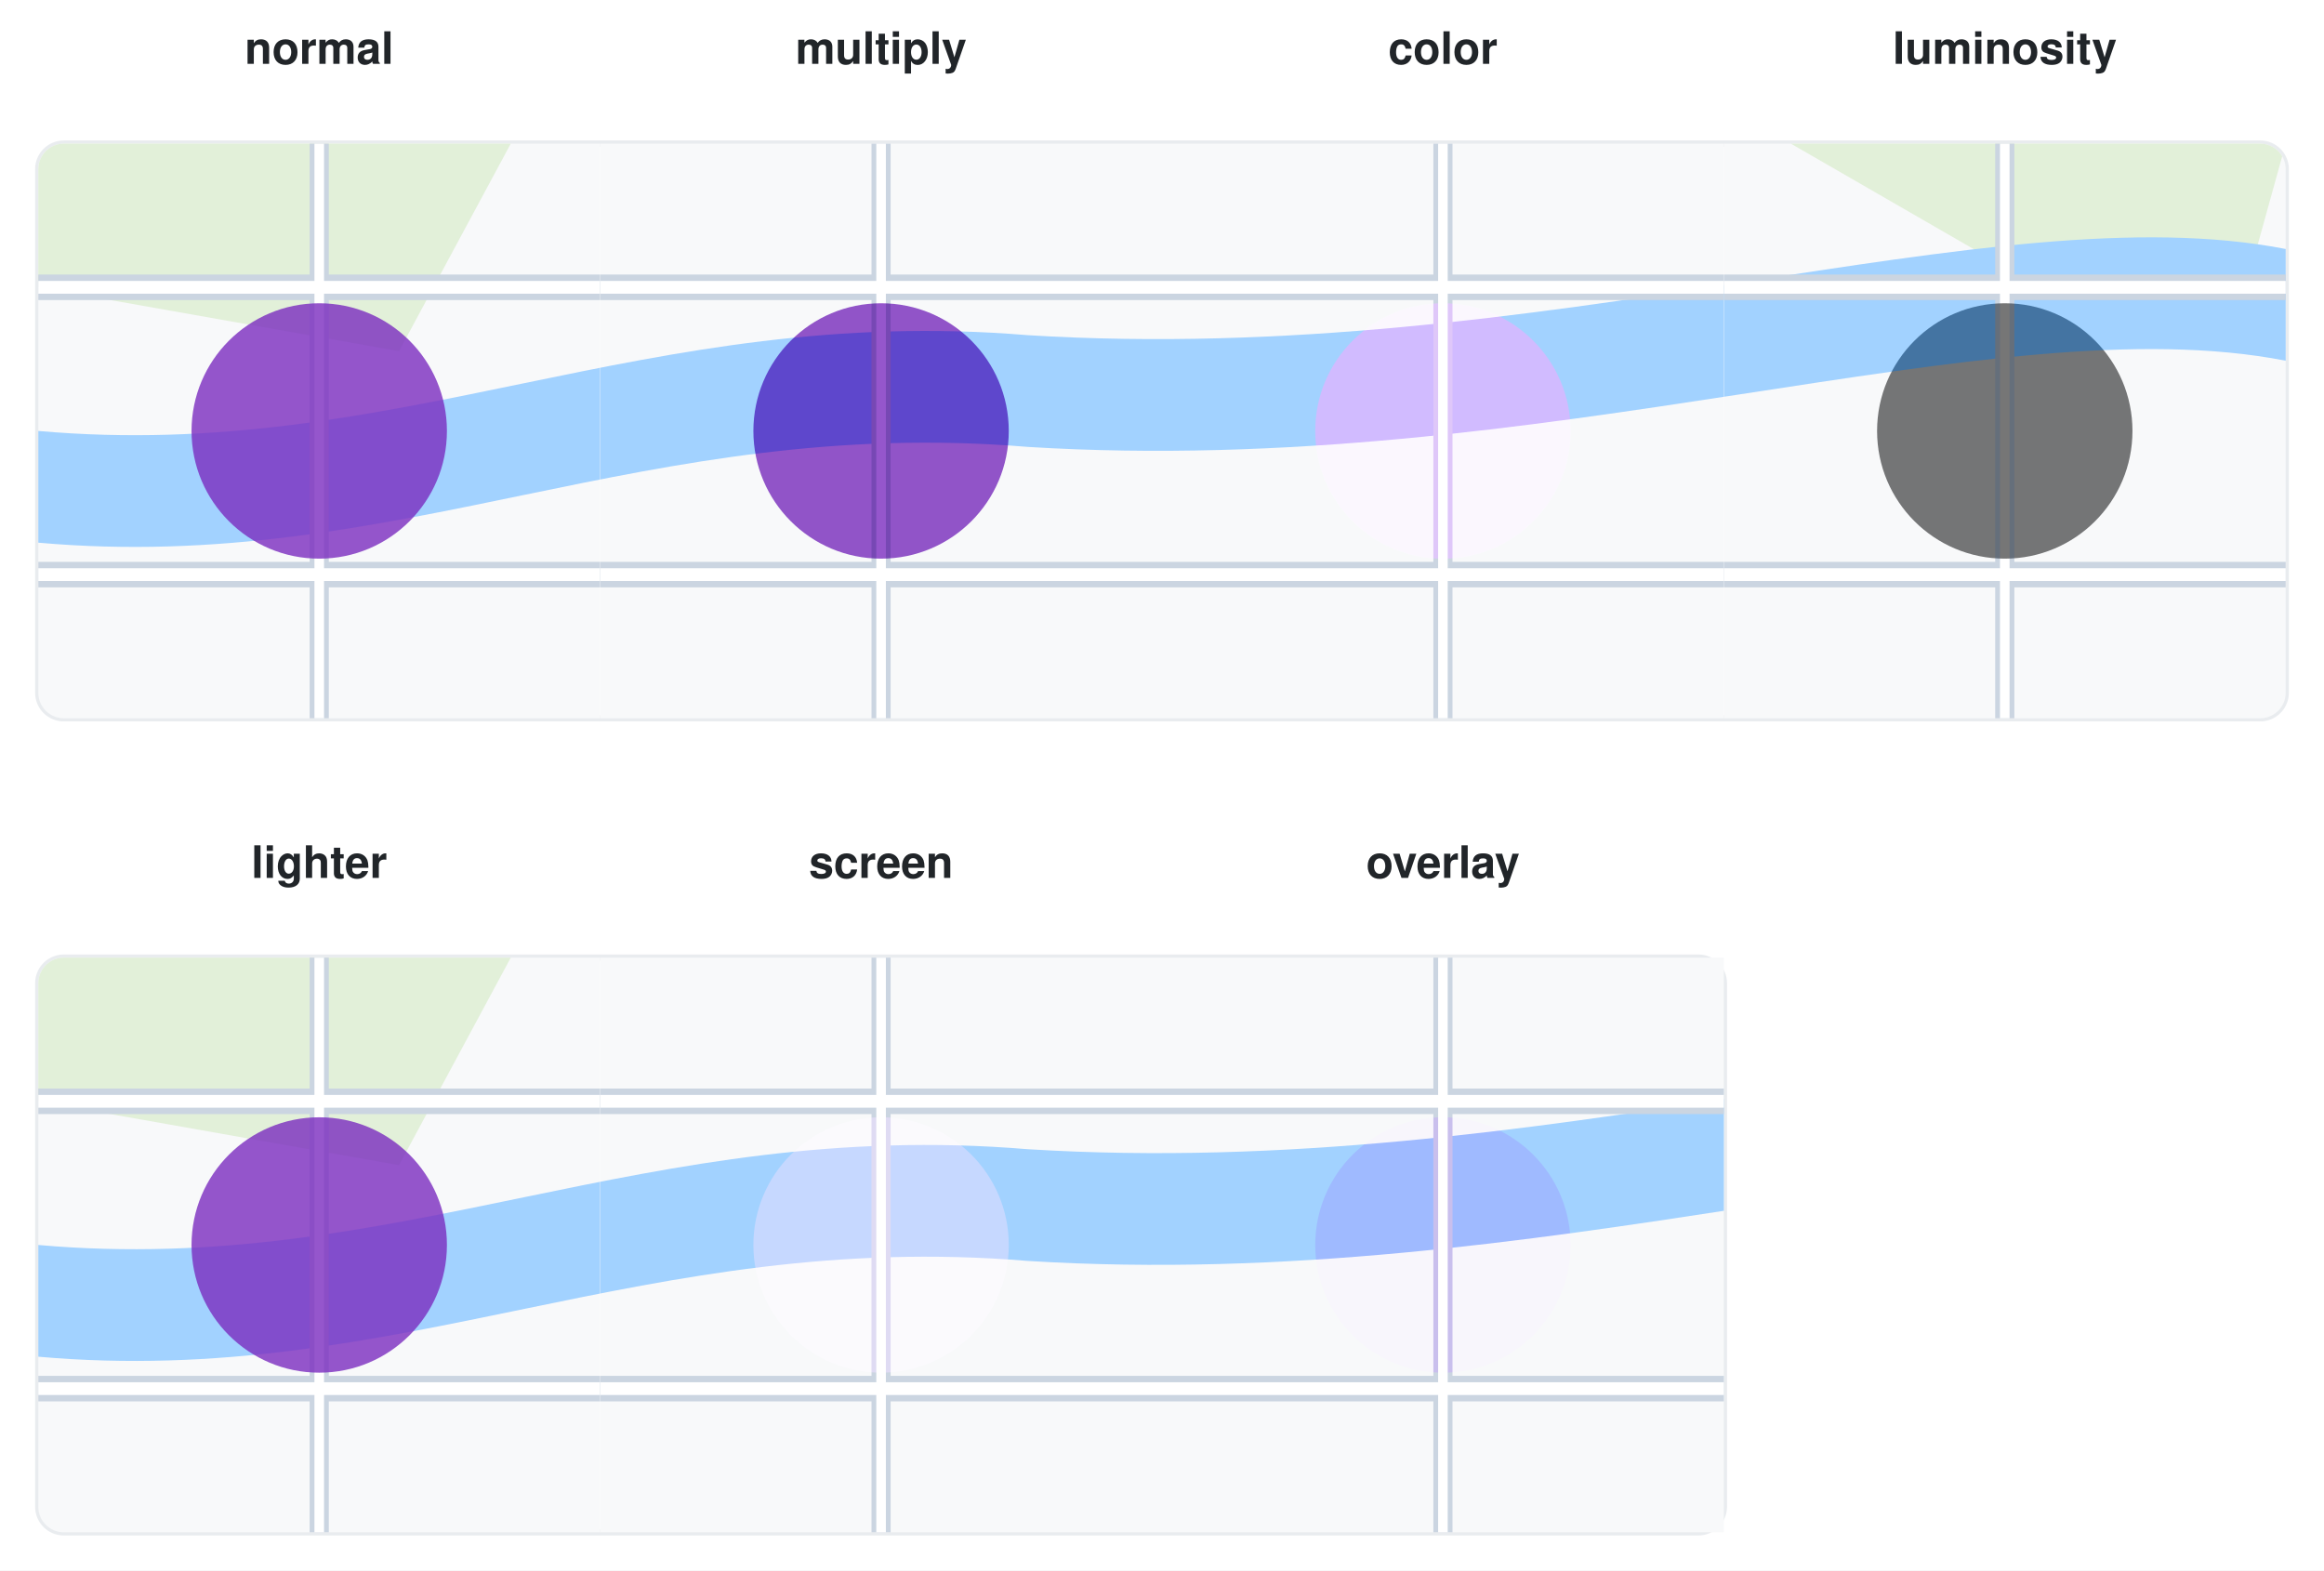
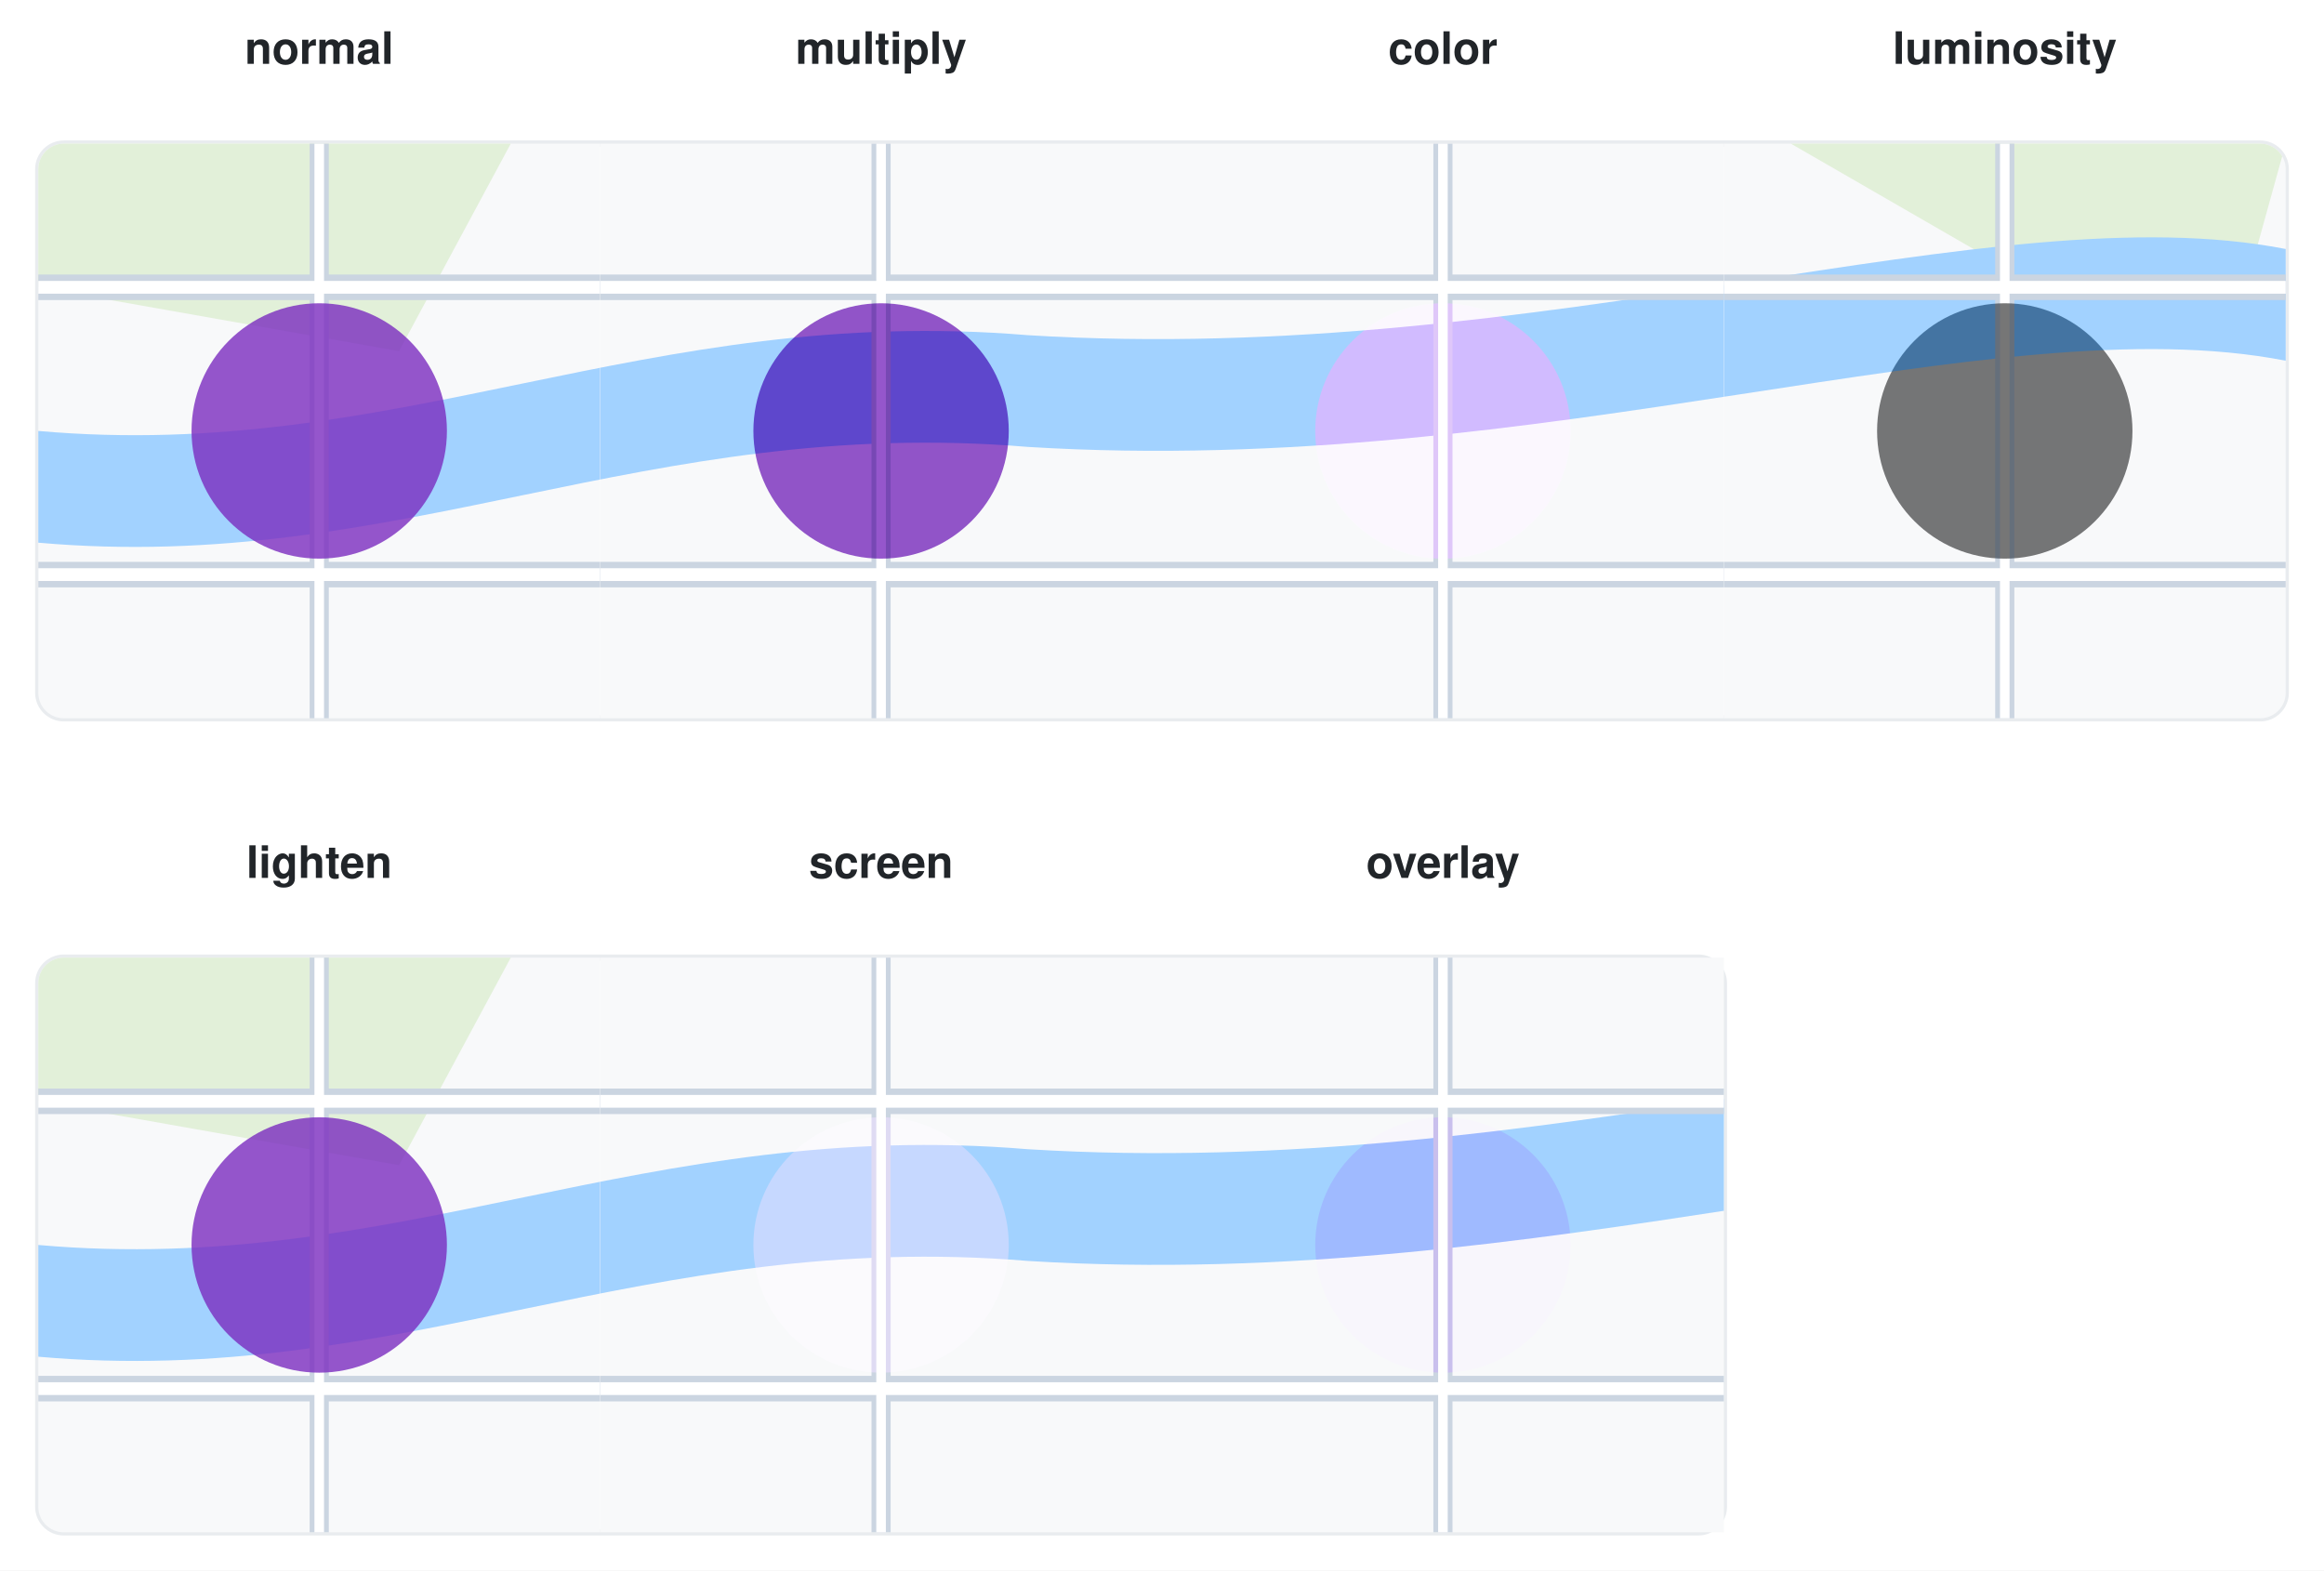
<svg xmlns="http://www.w3.org/2000/svg" viewBox="0 0 728 492" font-size="14" font-weight="600" font-family="-apple-system, BlinkMacSystemFont, Helvetica, Arial, sans-serif">
  <defs>
    <clipPath id="clip-1">
      <rect x="12" y="45" width="176" height="180" />
    </clipPath>
    <clipPath id="clip-2">
      <rect x="188" y="45" width="176" height="180" />
    </clipPath>
    <clipPath id="clip-3">
      <rect x="364" y="45" width="176" height="180" />
    </clipPath>
    <clipPath id="clip-4">
      <rect x="540" y="45" width="176" height="180" />
    </clipPath>
    <clipPath id="clip-5">
      <rect x="12" y="300" width="176" height="180" />
    </clipPath>
    <clipPath id="clip-6">
      <rect x="188" y="300" width="176" height="180" />
    </clipPath>
    <clipPath id="clip-7">
      <rect x="364" y="300" width="176" height="180" />
    </clipPath>
    <clipPath id="clip-strip">
      <rect x="12" y="45" width="704" height="180" rx="8" />
    </clipPath>
    <g id="basemap" clip-path="url(#clip-strip)">
      <rect x="12" y="45" width="704" height="180" fill="#f8f9fa" />
      <path d="M 12,45 L 160,45 L 125,110 L 12,90 Z" fill="#e2f0d9" />
      <path d="M 561,45 L 716,45 L 698,110 L 639,90 Z" fill="#e2f0d9" />
      <path d="M 12,135 C 125,145 202,95 322,105 C 484,115 624,60 716,78 L 716,113 C 624,95 484,150 322,140 C 202,130 125,180 12,170 Z" fill="#a2d2ff" />
      <line x1="12" y1="90" x2="716" y2="90" stroke="#cbd5e1" stroke-width="8" />
      <line x1="12" y1="180" x2="716" y2="180" stroke="#cbd5e1" stroke-width="8" />
      <line x1="100" y1="45" x2="100" y2="225" stroke="#cbd5e1" stroke-width="6" />
      <line x1="276" y1="45" x2="276" y2="225" stroke="#cbd5e1" stroke-width="6" />
      <line x1="452" y1="45" x2="452" y2="225" stroke="#cbd5e1" stroke-width="6" />
      <line x1="628" y1="45" x2="628" y2="225" stroke="#cbd5e1" stroke-width="6" />
      <line x1="12" y1="90" x2="716" y2="90" stroke="#ffffff" stroke-width="4" />
      <line x1="12" y1="180" x2="716" y2="180" stroke="#ffffff" stroke-width="4" />
      <line x1="100" y1="45" x2="100" y2="225" stroke="#ffffff" stroke-width="3" />
      <line x1="276" y1="45" x2="276" y2="225" stroke="#ffffff" stroke-width="3" />
      <line x1="452" y1="45" x2="452" y2="225" stroke="#ffffff" stroke-width="3" />
      <line x1="628" y1="45" x2="628" y2="225" stroke="#ffffff" stroke-width="3" />
    </g>
  </defs>
  <rect x="0" y="0" width="728" height="492" fill="#ffffff" />
  <rect x="12" y="45" width="704" height="180" fill="none" stroke="#e9ecef" stroke-width="2" rx="8" />
  <rect x="12" y="300" width="528" height="180" fill="none" stroke="#e9ecef" stroke-width="2" rx="8" />
  <g style="isolation: isolate;">
    <g clip-path="url(#clip-1)">
      <use href="#basemap" />
      <circle cx="100" cy="135" r="40" fill="#7b2cbf" fill-opacity="0.8" style="mix-blend-mode: normal;" />
    </g>
    <g clip-path="url(#clip-2)">
      <use href="#basemap" />
      <circle cx="276" cy="135" r="40" fill="#7b2cbf" fill-opacity="0.8" style="mix-blend-mode: multiply;" />
    </g>
    <g clip-path="url(#clip-3)">
      <use href="#basemap" />
      <circle cx="452" cy="135" r="40" fill="#7b2cbf" fill-opacity="0.8" style="mix-blend-mode: color;" />
    </g>
    <g clip-path="url(#clip-4)">
      <use href="#basemap" />
      <circle cx="628" cy="135" r="40" fill="#7b2cbf" fill-opacity="0.8" style="mix-blend-mode: luminosity;" />
    </g>
    <g clip-path="url(#clip-5)">
      <use href="#basemap" y="255" />
-       <circle cx="100" cy="390" r="40" fill="#7b2cbf" fill-opacity="0.8" style="mix-blend-mode: plus-lighter;" />
+       <circle cx="100" cy="390" r="40" fill="#7b2cbf" fill-opacity="0.8" style="mix-blend-mode: plus-lighten;" />
    </g>
    <g clip-path="url(#clip-6)">
      <use href="#basemap" y="255" />
      <circle cx="276" cy="390" r="40" fill="#7b2cbf" fill-opacity="0.8" style="mix-blend-mode: screen;" />
    </g>
    <g clip-path="url(#clip-7)">
      <use href="#basemap" y="255" />
      <circle cx="452" cy="390" r="40" fill="#7b2cbf" fill-opacity="0.8" style="mix-blend-mode: overlay;" />
    </g>
  </g>
  <text x="100" y="20" text-anchor="middle" fill="#212529" font-size="14">normal</text>
  <text x="276" y="20" text-anchor="middle" fill="#212529" font-size="14">multiply</text>
  <text x="452" y="20" text-anchor="middle" fill="#212529" font-size="14">color</text>
  <text x="628" y="20" text-anchor="middle" fill="#212529" font-size="14">luminosity</text>
-   <text x="100" y="275" text-anchor="middle" fill="#212529" font-size="14">lighter</text>
+   <text x="100" y="275" text-anchor="middle" fill="#212529" font-size="14">lighten</text>
  <text x="276" y="275" text-anchor="middle" fill="#212529" font-size="14">screen</text>
  <text x="452" y="275" text-anchor="middle" fill="#212529" font-size="14">overlay</text>
</svg>
